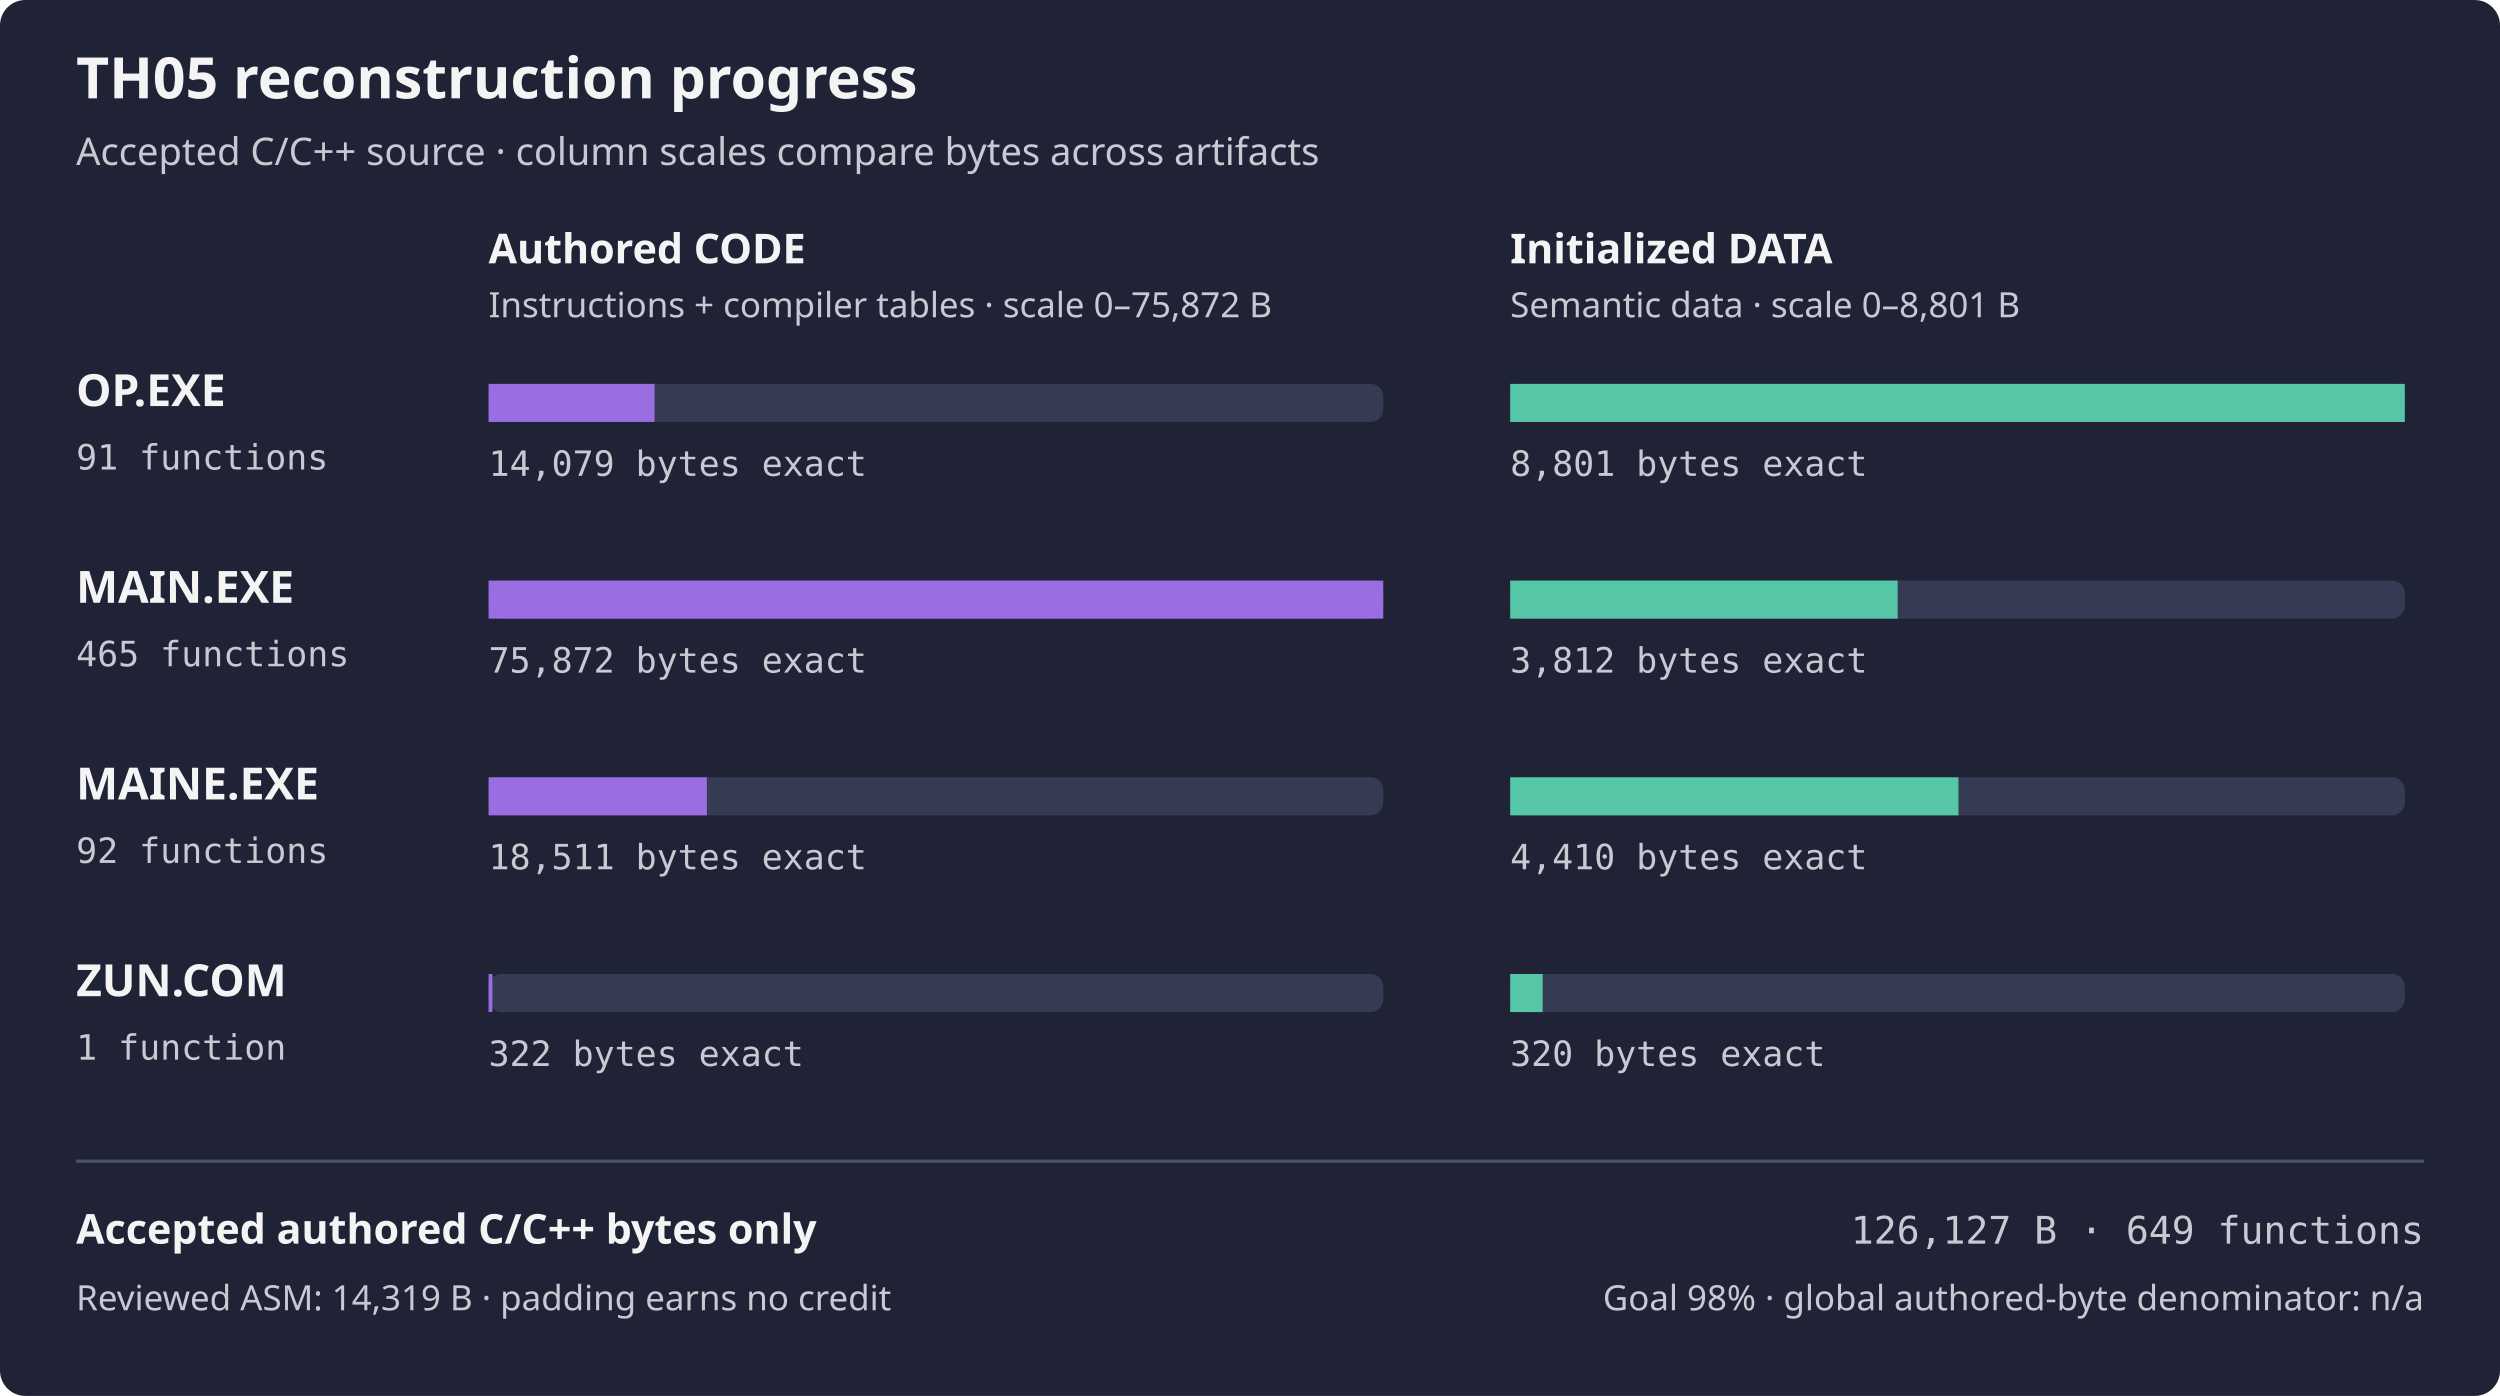
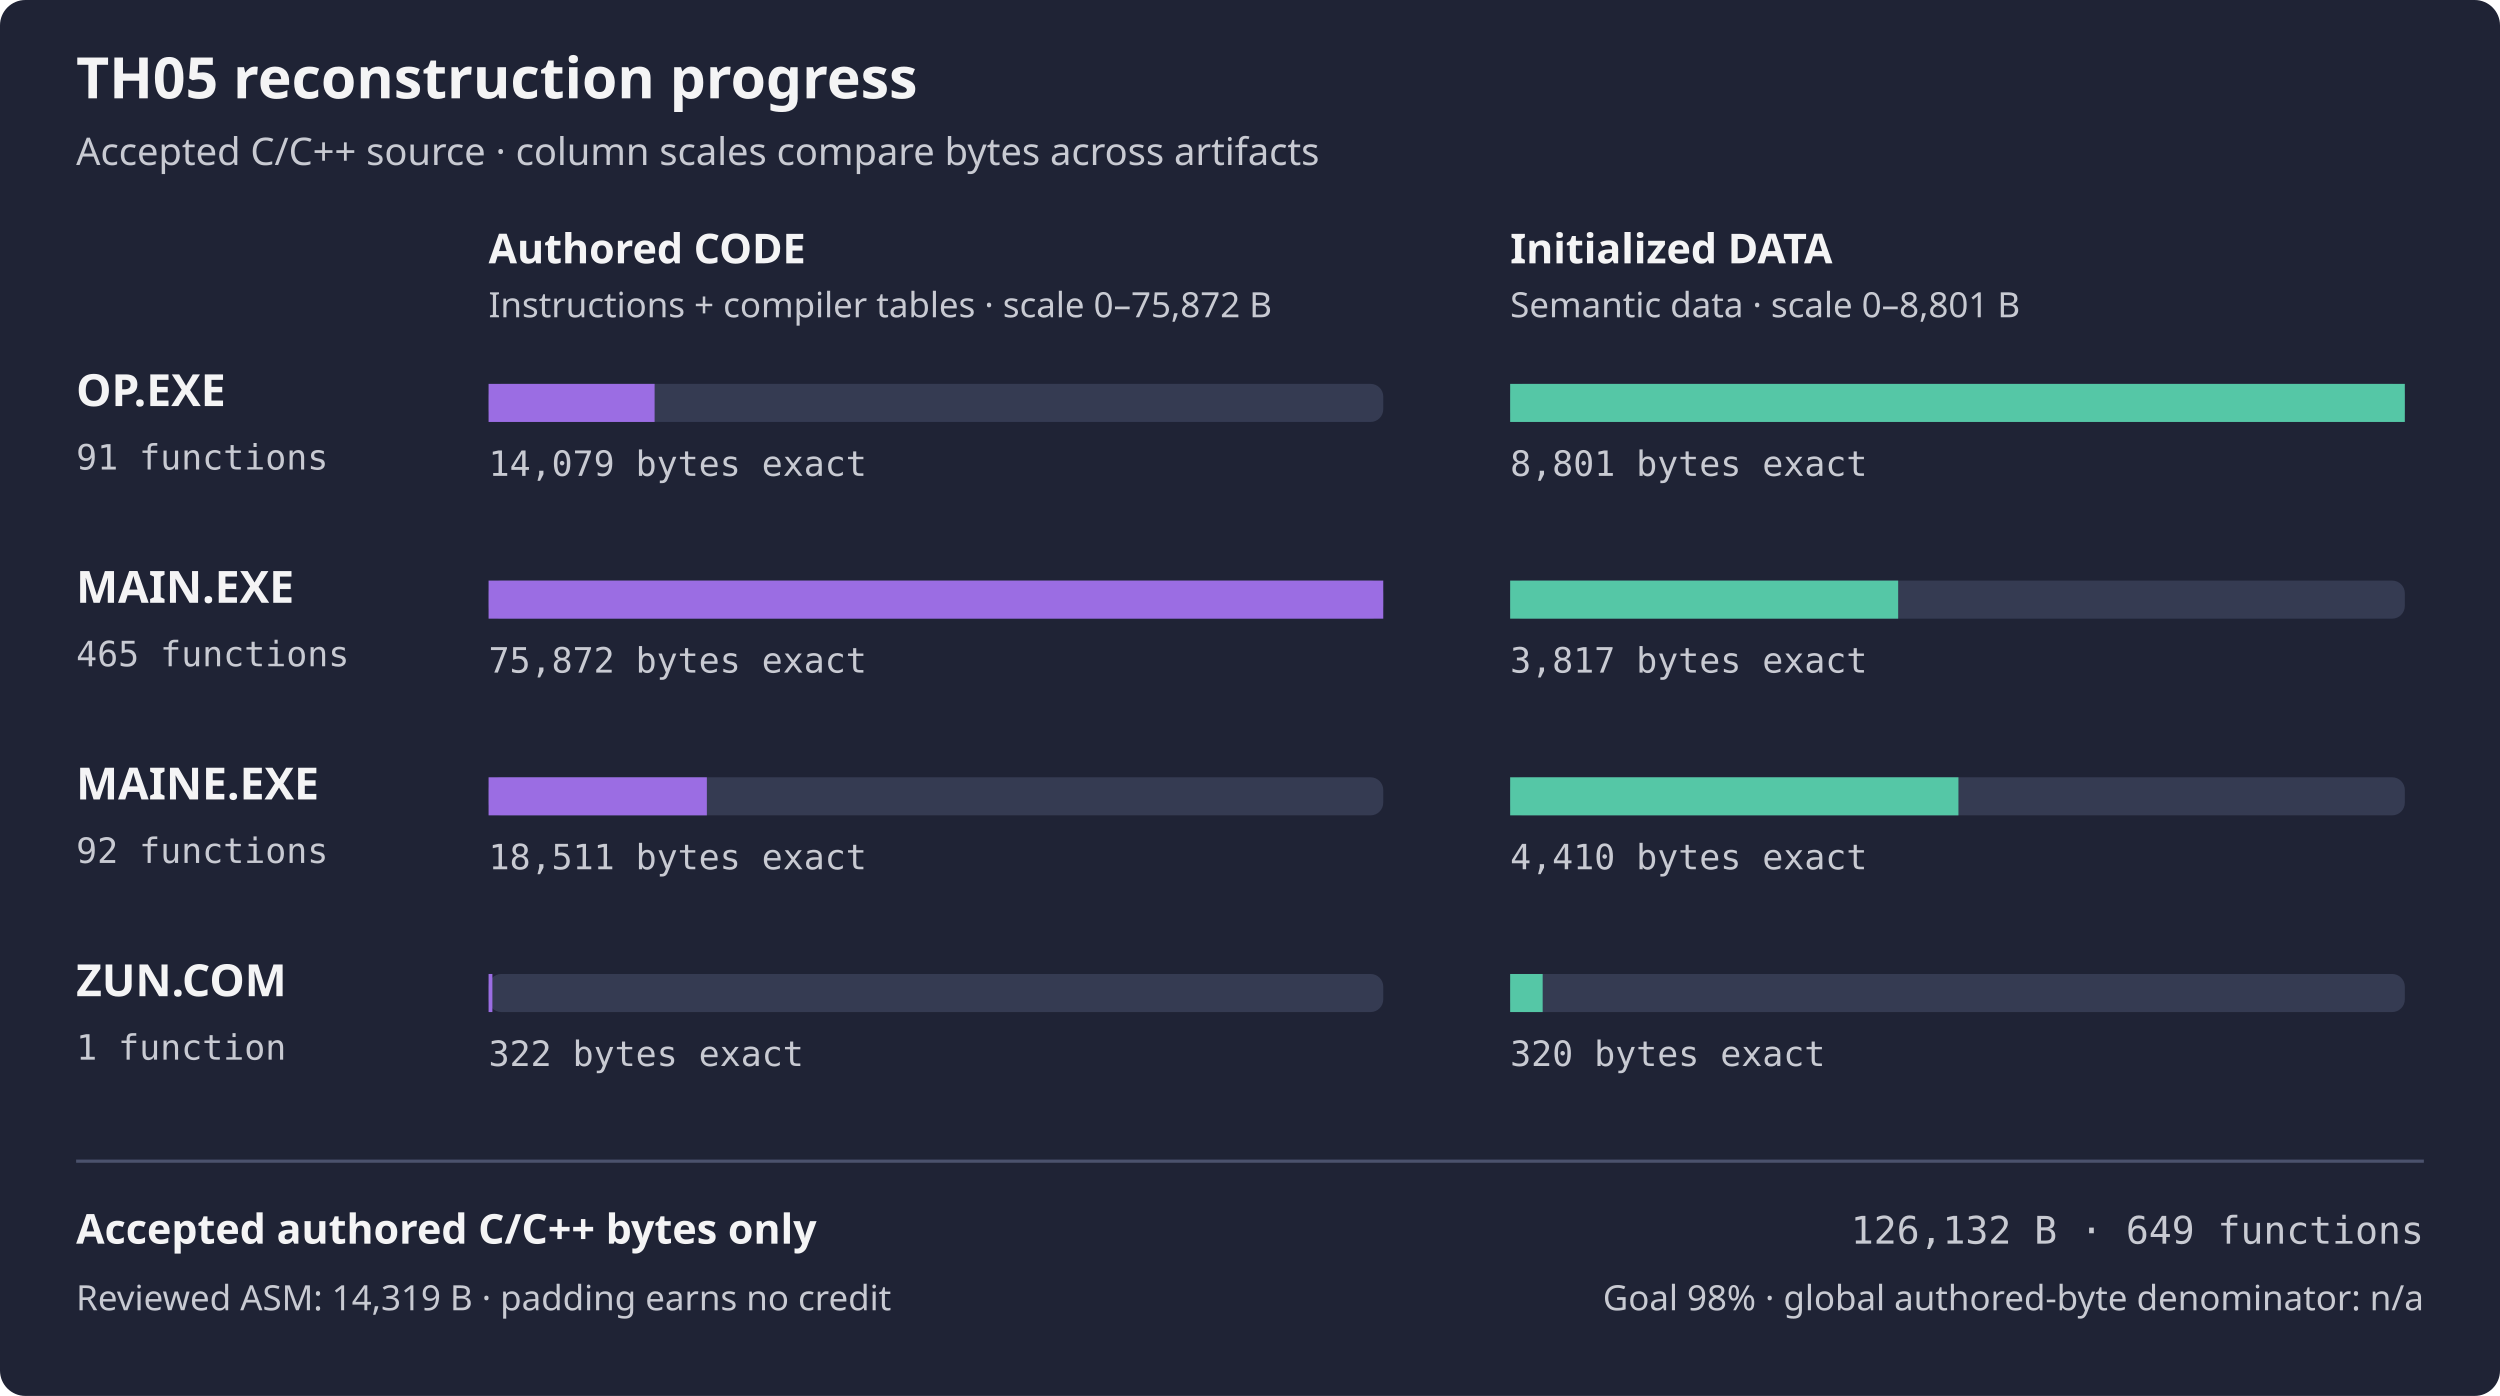
<svg xmlns="http://www.w3.org/2000/svg" width="788" height="440" viewBox="0 0 788 440" role="img" aria-labelledby="title desc">
  <rect width="788" height="440" rx="8" fill="#1f2335" />
  <text x="24" y="31" fill="#f4f4f5" font-family="sans-serif" font-size="18" font-weight="600">TH05 reconstruction progress</text>
  <text x="24" y="52" fill="#c8cad2" font-family="sans-serif" font-size="12">Accepted C/C++ source · column scales compare bytes across artifacts</text>
  <text x="154" y="83" fill="#f4f4f5" font-family="sans-serif" font-size="13" font-weight="600">Authored CODE</text>
  <text x="476" y="83" fill="#f4f4f5" font-family="sans-serif" font-size="13" font-weight="600">Initialized DATA</text>
  <text x="154" y="100" fill="#c8cad2" font-family="sans-serif" font-size="11">Instructions + compiler tables · scale 0–75,872 B</text>
  <text x="476" y="100" fill="#c8cad2" font-family="sans-serif" font-size="11">Semantic data · scale 0–8,801 B</text>
  <text x="24" y="128" fill="#f4f4f5" font-family="sans-serif" font-size="14" font-weight="600">OP.EXE</text>
  <text x="24" y="148" fill="#c8cad2" font-family="monospace" font-size="11">91 functions</text>
  <rect x="154" y="121" width="282" height="12" rx="4" fill="#353b52" />
  <rect x="154" y="121" width="52.33" height="12" fill="#9b6de3" />
  <rect x="476" y="121" width="282" height="12" rx="4" fill="#353b52" />
  <rect x="476" y="121" width="282.00" height="12" fill="#55c7a6" />
  <text x="154" y="150" fill="#c8cad2" font-family="monospace" font-size="11">14,079 bytes exact</text>
  <text x="476" y="150" fill="#c8cad2" font-family="monospace" font-size="11">8,801 bytes exact</text>
  <text x="24" y="190" fill="#f4f4f5" font-family="sans-serif" font-size="14" font-weight="600">MAIN.EXE</text>
  <text x="24" y="210" fill="#c8cad2" font-family="monospace" font-size="11">465 functions</text>
  <rect x="154" y="183" width="282" height="12" rx="4" fill="#353b52" />
  <rect x="154" y="183" width="282.00" height="12" fill="#9b6de3" />
  <rect x="476" y="183" width="282" height="12" rx="4" fill="#353b52" />
-   <rect x="476" y="183" width="122.14" height="12" fill="#55c7a6" />
+   <rect x="476" y="183" width="122.30" height="12" fill="#55c7a6" />
  <text x="154" y="212" fill="#c8cad2" font-family="monospace" font-size="11">75,872 bytes exact</text>
-   <text x="476" y="212" fill="#c8cad2" font-family="monospace" font-size="11">3,812 bytes exact</text>
+   <text x="476" y="212" fill="#c8cad2" font-family="monospace" font-size="11">3,817 bytes exact</text>
  <text x="24" y="252" fill="#f4f4f5" font-family="sans-serif" font-size="14" font-weight="600">MAINE.EXE</text>
  <text x="24" y="272" fill="#c8cad2" font-family="monospace" font-size="11">92 functions</text>
  <rect x="154" y="245" width="282" height="12" rx="4" fill="#353b52" />
  <rect x="154" y="245" width="68.80" height="12" fill="#9b6de3" />
  <rect x="476" y="245" width="282" height="12" rx="4" fill="#353b52" />
  <rect x="476" y="245" width="141.30" height="12" fill="#55c7a6" />
  <text x="154" y="274" fill="#c8cad2" font-family="monospace" font-size="11">18,511 bytes exact</text>
  <text x="476" y="274" fill="#c8cad2" font-family="monospace" font-size="11">4,410 bytes exact</text>
  <text x="24" y="314" fill="#f4f4f5" font-family="sans-serif" font-size="14" font-weight="600">ZUN.COM</text>
  <text x="24" y="334" fill="#c8cad2" font-family="monospace" font-size="11">1 function</text>
  <rect x="154" y="307" width="282" height="12" rx="4" fill="#353b52" />
  <rect x="154" y="307" width="1.20" height="12" fill="#9b6de3" />
  <rect x="476" y="307" width="282" height="12" rx="4" fill="#353b52" />
  <rect x="476" y="307" width="10.25" height="12" fill="#55c7a6" />
  <text x="154" y="336" fill="#c8cad2" font-family="monospace" font-size="11">322 bytes exact</text>
  <text x="476" y="336" fill="#c8cad2" font-family="monospace" font-size="11">320 bytes exact</text>
  <path d="M24 366 H764" stroke="#4b526d" />
  <text x="24" y="392" fill="#f4f4f5" font-family="sans-serif" font-size="13" font-weight="600">Accepted authored C/C++ bytes only</text>
-   <text x="764" y="392" fill="#c8cad2" font-family="monospace" text-anchor="end" font-size="12">126,127 B · 649 functions</text>
+   <text x="764" y="392" fill="#c8cad2" font-family="monospace" text-anchor="end" font-size="12">126,132 B · 649 functions</text>
  <text x="24" y="413" fill="#c8cad2" font-family="sans-serif" font-size="11">Reviewed ASM: 14,319 B · padding earns no credit</text>
  <text x="764" y="413" fill="#c8cad2" font-family="sans-serif" text-anchor="end" font-size="11">Goal 98% · global authored-byte denominator: n/a</text>
</svg>
